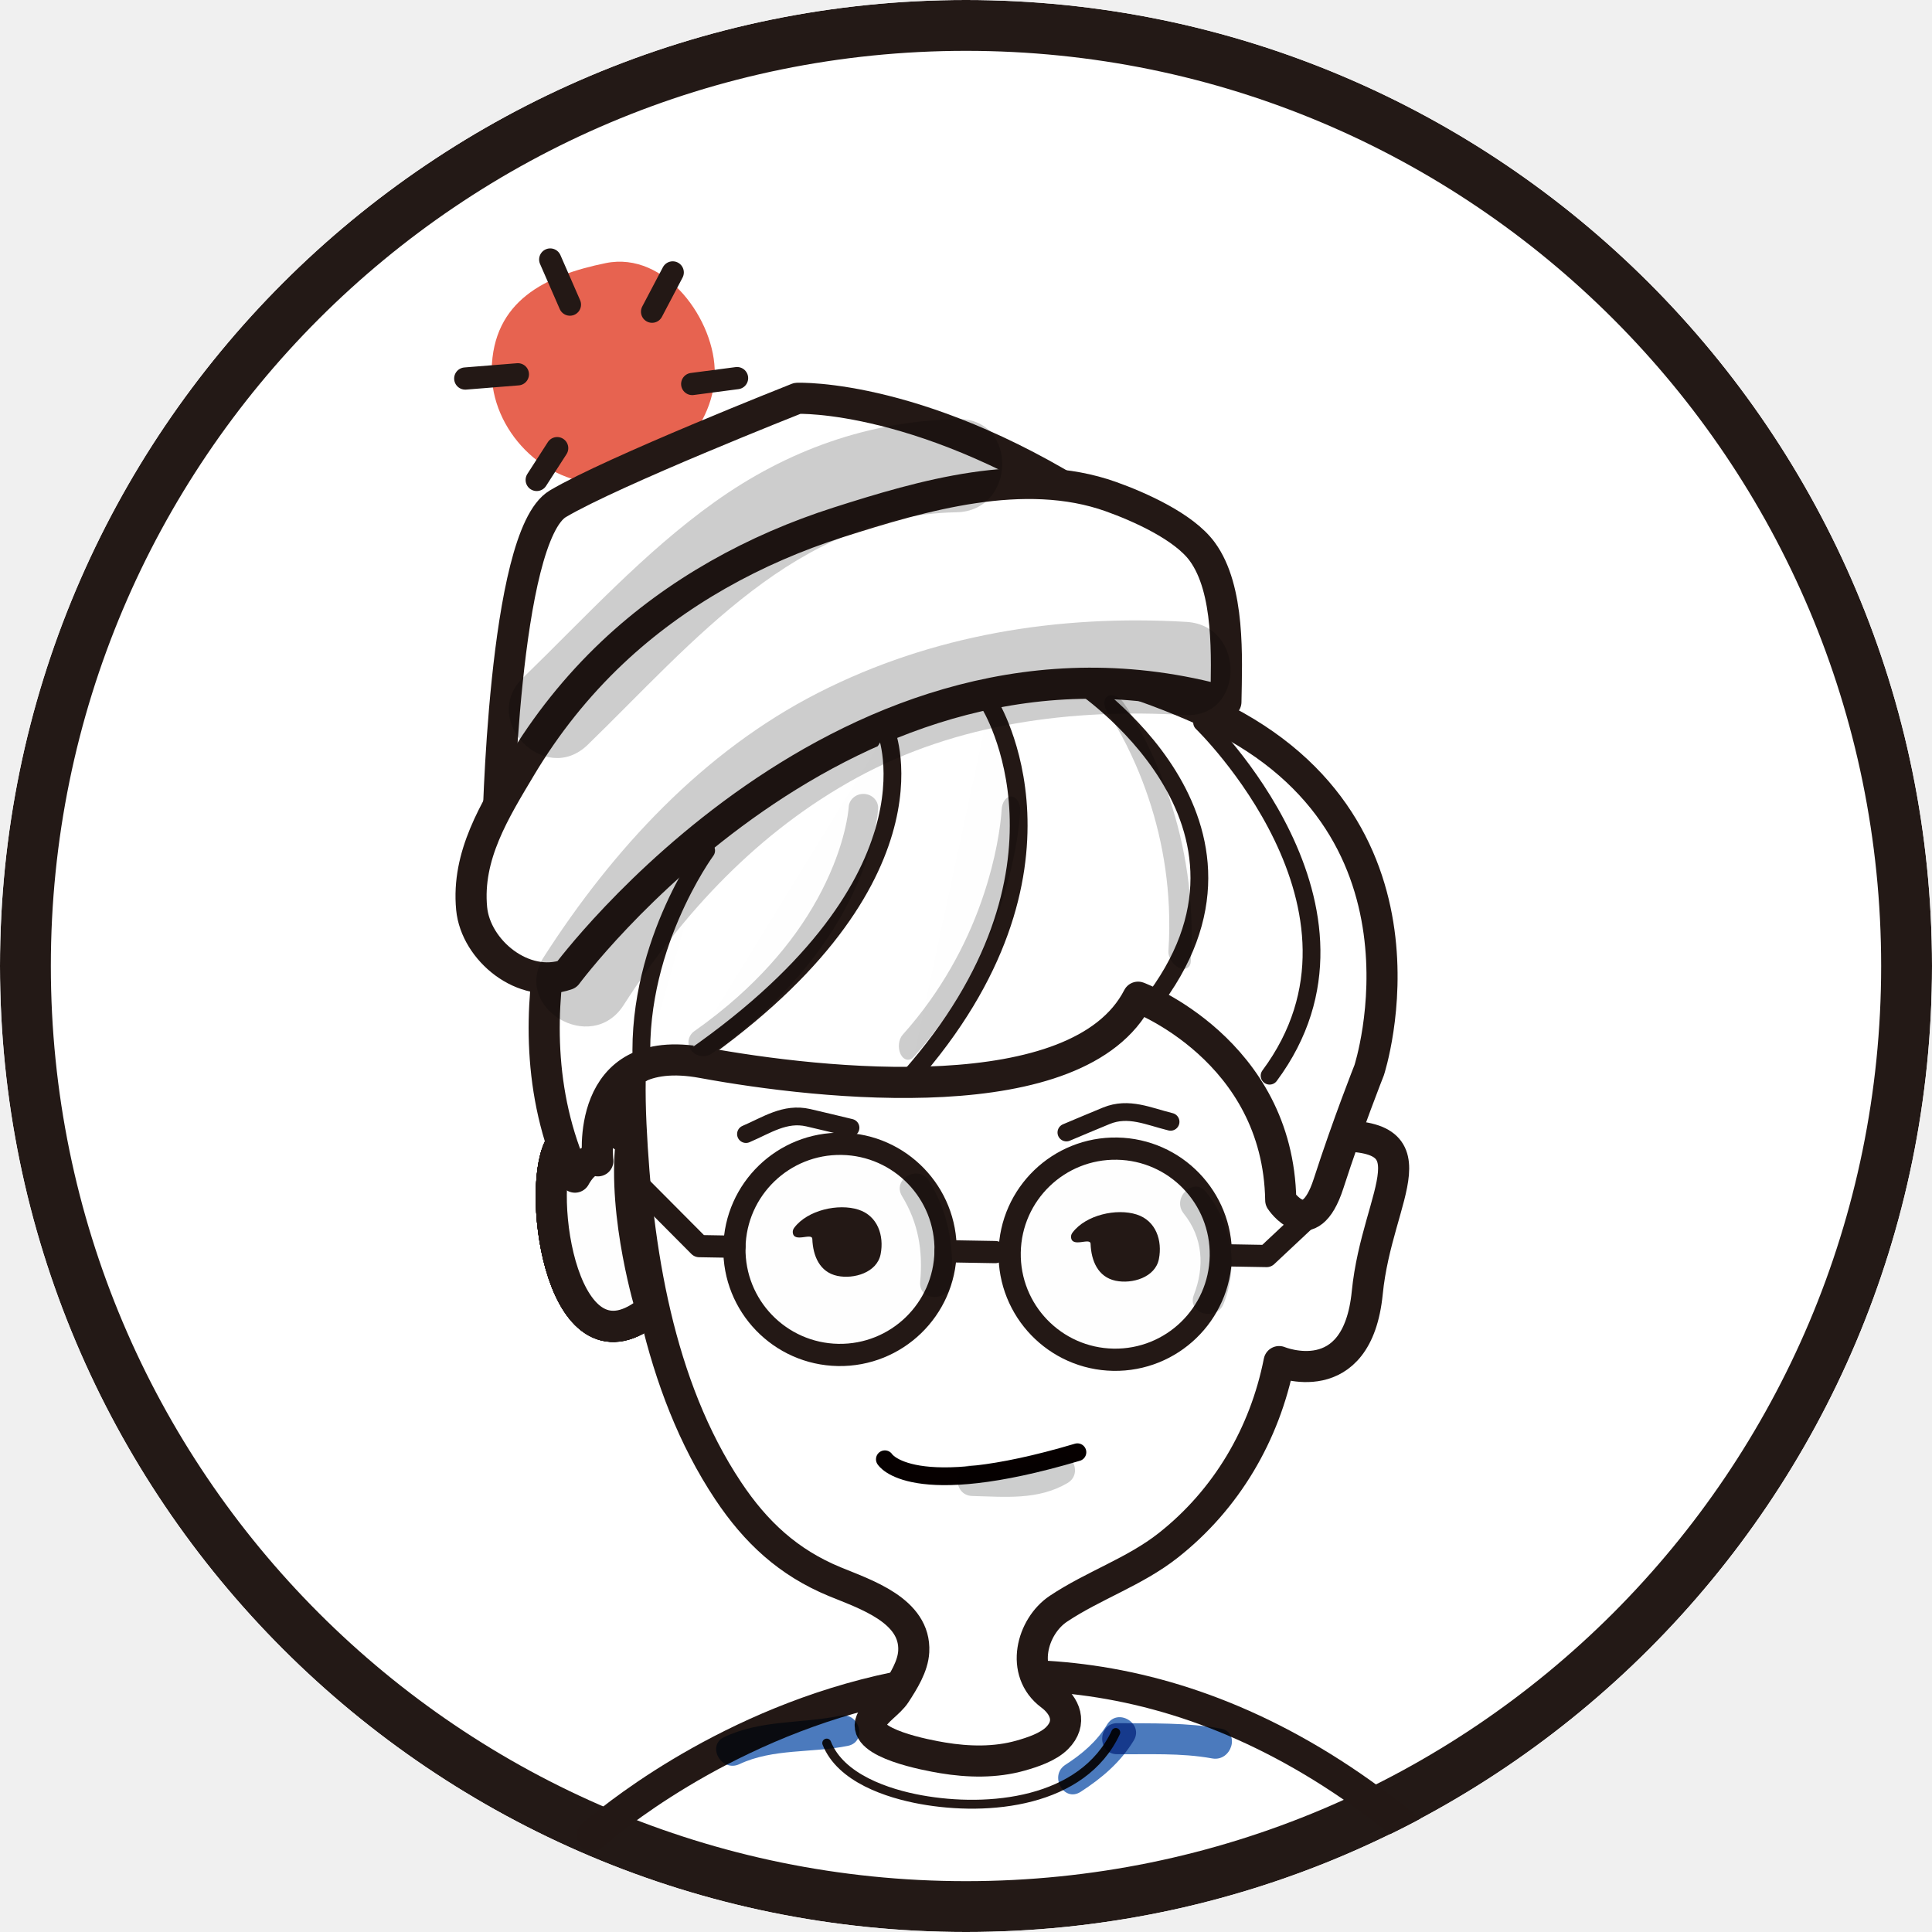
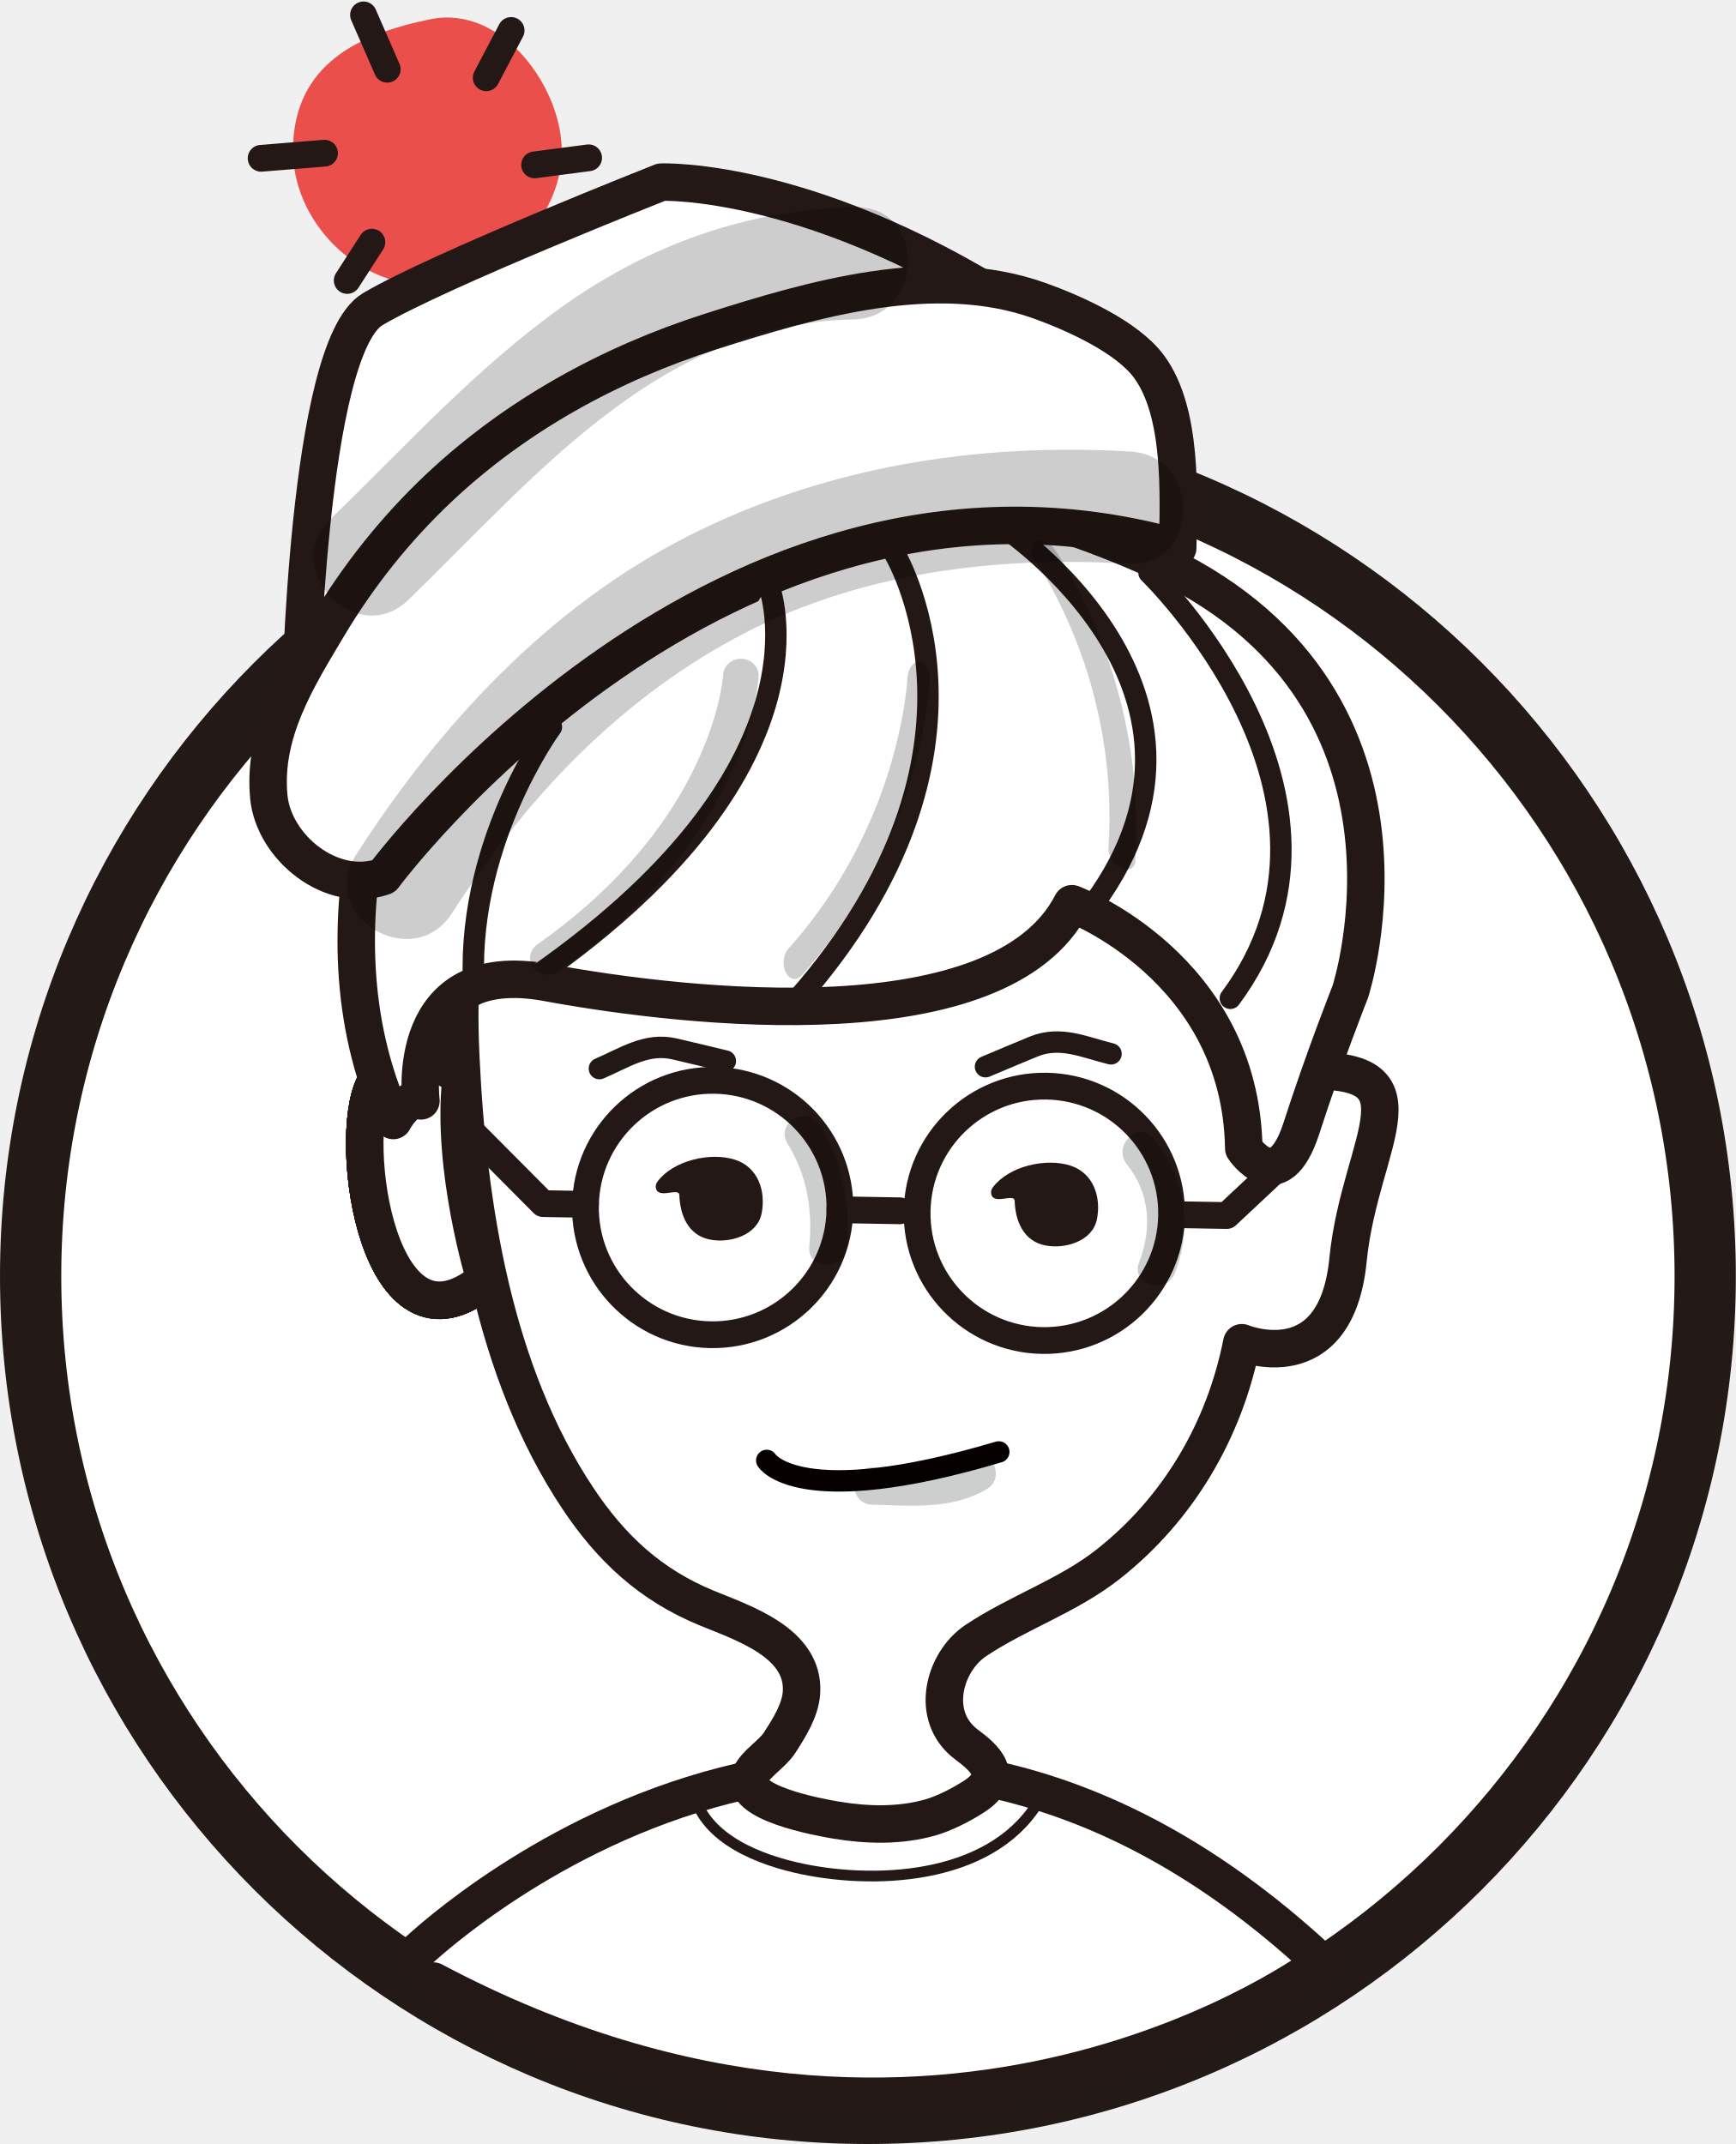
- <svg xmlns="http://www.w3.org/2000/svg" xmlns:xlink="http://www.w3.org/1999/xlink" width="342px" height="342px" viewBox="0 0 342 342" version="1.1">
+ <svg xmlns="http://www.w3.org/2000/svg" xmlns:xlink="http://www.w3.org/1999/xlink" width="204px" height="252px" viewBox="0 0 204 252" version="1.1">
  <defs>
-     <circle id="path-1" cx="171" cy="171" r="171" />
-     <mask id="mask-2" maskContentUnits="userSpaceOnUse" maskUnits="objectBoundingBox" x="0" y="0" width="342" height="342" fill="white">
-       <use xlink:href="#path-1" />
-     </mask>
-     <mask id="mask-4" maskContentUnits="userSpaceOnUse" maskUnits="objectBoundingBox" x="0" y="0" width="342" height="342" fill="white">
+     <circle id="path-1" cx="102" cy="149" r="102" />
+     <mask id="mask-2" maskContentUnits="userSpaceOnUse" maskUnits="objectBoundingBox" x="0" y="0" width="204" height="204" fill="white">
      <use xlink:href="#path-1" />
    </mask>
  </defs>
  <g id="Page-1" stroke="none" stroke-width="1" fill="none" fill-rule="evenodd">
-     <g id="Group-14">
-       <mask id="mask-3" fill="white">
-         <use xlink:href="#path-1" />
-       </mask>
-       <g id="Oval-2" stroke="#231916" mask="url(#mask-2)" stroke-width="18" fill="#FFFFFF">
-         <use mask="url(#mask-4)" xlink:href="#path-1" />
-       </g>
-       <g id="avatar-copy-3" mask="url(#mask-3)">
-         <g transform="translate(161.4175, 214.6411) rotate(-359) translate(-161.4175, -214.6411) translate(65.91746, 46.64112)" id="Group-5">
-           <g transform="translate(0.32227, 0.299471)">
-             <g id="Page-1" transform="translate(0, 0)">
-               <path d="M57.699,19.885 C57.699,29.845 48.417,39.186 38.593,39.619 C27.877,40.092 18.205,30.531 18.205,19.885 C18.205,7.629 27.434,2.968 38.058,0.606 C48.662,-1.754 57.699,10.468 57.699,19.885" id="Fill-1" fill="#E76350" />
-               <g id="Group-8" transform="translate(46.3462, 1.771211)">
-                 <path d="M0.066,7.291 L3.601,0.277" id="Fill-5" fill="#FEFEFE" />
-                 <path d="M0.066,7.291 L3.601,0.277" id="Stroke-7" stroke="#231815" stroke-width="3.933" stroke-linecap="round" stroke-linejoin="round" />
-               </g>
-               <g id="Group-12" transform="translate(53.47784, 20.55544)">
-                 <path d="M0.263,1.18 L8.182,0.001" id="Fill-9" fill="#FEFEFE" />
-                 <path d="M0.263,1.18 L8.182,0.001" id="Stroke-11" stroke="#231815" stroke-width="3.933" stroke-linecap="round" stroke-linejoin="round" />
-               </g>
-               <g id="Group-16" transform="translate(45.55379, 34.25434)">
-                 <path d="M0.309,0.521 L2.625,6.799" id="Fill-13" fill="#FEFEFE" />
-                 <path d="M0.309,0.521 L2.625,6.799" id="Stroke-15" stroke="#231815" stroke-width="3.933" stroke-linecap="round" stroke-linejoin="round" />
-               </g>
-               <g id="Group-20" transform="translate(26.34854, 33.46207)">
-                 <path d="M3.69,0.045 L0.166,5.734" id="Fill-17" fill="#FEFEFE" />
-                 <path d="M3.69,0.045 L0.166,5.734" id="Stroke-19" stroke="#231815" stroke-width="3.933" stroke-linecap="round" stroke-linejoin="round" />
-               </g>
-               <g id="Group-24" transform="translate(28.12089, -0)">
-                 <path d="M3.731,8.062 L0.105,0.141" id="Fill-21" fill="#FEFEFE" />
-                 <path d="M3.731,8.062 L0.105,0.141" id="Stroke-23" stroke="#231815" stroke-width="3.933" stroke-linecap="round" stroke-linejoin="round" />
-               </g>
-               <g id="Group-28" transform="translate(13.0652, 20.55544)">
-                 <path d="M9.789,0.002 L0.49,0.913" id="Fill-25" fill="#FEFEFE" />
-                 <path d="M9.789,0.002 L0.49,0.913" id="Stroke-27" stroke="#231815" stroke-width="3.933" stroke-linecap="round" stroke-linejoin="round" />
-               </g>
-               <path d="M45.287,156.049 C45.287,156.049 36.493,149.14 32.55,157.363 C28.608,165.586 33.912,199.092 49.34,185.633 C49.34,185.633 43.998,169.373 45.287,156.049" id="Fill-29" fill="#FEFEFE" />
-               <path d="M45.287,156.049 C45.287,156.049 36.493,149.14 32.55,157.363 C28.608,165.586 33.912,199.092 49.34,185.633 C49.34,185.633 43.998,169.373 45.287,156.049 L45.287,156.049 Z" id="Stroke-31" stroke="#231815" stroke-width="5.506" stroke-linecap="round" stroke-linejoin="round" />
-               <path d="M40.494,279.006 C40.494,279.006 111.475,212.112 189.438,279.006" id="Stroke-33" stroke="#231815" stroke-width="5.506" stroke-linecap="round" stroke-linejoin="round" />
-               <path d="M45.287,156.06 C45.287,156.06 36.493,149.151 32.55,157.374 C28.608,165.597 33.912,199.103 49.34,185.644 C49.34,185.644 43.998,169.384 45.287,156.06" id="Fill-35" fill="#FEFEFE" />
-               <path d="M45.287,156.06 C45.287,156.06 36.493,149.151 32.55,157.374 C28.608,165.597 33.912,199.103 49.34,185.644 C49.34,185.644 43.998,169.384 45.287,156.06 L45.287,156.06 Z" id="Stroke-37" stroke="#231815" stroke-width="5.506" stroke-linecap="round" stroke-linejoin="round" />
-               <path d="M168.917,163.625 C168.917,163.625 172.338,168.618 169.188,174.85 C169.188,174.85 169.885,170.025 172.767,169.911" id="Stroke-39" stroke="#231815" stroke-width="0.787" stroke-linecap="round" stroke-linejoin="round" />
-               <path d="M38.394,159.442 C38.394,159.442 41.814,164.435 38.664,170.667 C38.664,170.667 39.361,165.842 42.243,165.728" id="Stroke-41" stroke="#231815" stroke-width="0.787" stroke-linecap="round" stroke-linejoin="round" />
-               <path d="M45.287,156.038 C45.287,156.038 36.493,149.129 32.55,157.352 C28.608,165.575 33.912,199.081 49.34,185.622 C49.34,185.622 43.998,169.362 45.287,156.038" id="Fill-43" fill="#FEFEFE" />
-               <path d="M45.287,156.038 C45.287,156.038 36.493,149.129 32.55,157.352 C28.608,165.575 33.912,199.081 49.34,185.622 C49.34,185.622 43.998,169.362 45.287,156.038 L45.287,156.038 Z" id="Stroke-45" stroke="#231815" stroke-width="5.506" stroke-linecap="round" stroke-linejoin="round" />
-               <path d="M45.287,155.996 C45.287,155.996 36.493,149.086 32.55,157.309 C28.608,165.532 33.912,199.038 49.34,185.579 C49.34,185.579 43.998,169.319 45.287,155.996" id="Fill-47" fill="#FEFEFE" />
-               <path d="M45.287,155.996 C45.287,155.996 36.493,149.086 32.55,157.309 C28.608,165.532 33.912,199.038 49.34,185.579 C49.34,185.579 43.998,169.319 45.287,155.996 L45.287,155.996 Z" id="Stroke-49" stroke="#231815" stroke-width="5.506" stroke-linecap="round" stroke-linejoin="round" />
-               <path d="M45.287,156.006 C45.287,156.006 36.493,149.097 32.55,157.32 C28.608,165.543 33.912,199.049 49.34,185.59 C49.34,185.59 43.998,169.33 45.287,156.006" id="Fill-51" fill="#FEFEFE" />
-               <path d="M45.287,156.006 C45.287,156.006 36.493,149.097 32.55,157.32 C28.608,165.543 33.912,199.049 49.34,185.59 C49.34,185.59 43.998,169.33 45.287,156.006 L45.287,156.006 Z" id="Stroke-53" stroke="#231815" stroke-width="5.506" stroke-linecap="round" stroke-linejoin="round" />
-               <path d="M45.287,156.017 C45.287,156.017 36.493,149.108 32.55,157.331 C28.608,165.554 33.912,199.06 49.34,185.601 C49.34,185.601 43.998,169.341 45.287,156.017" id="Fill-55" fill="#FEFEFE" />
-               <path d="M45.287,156.017 C45.287,156.017 36.493,149.108 32.55,157.331 C28.608,165.554 33.912,199.06 49.34,185.601 C49.34,185.601 43.998,169.341 45.287,156.017 L45.287,156.017 Z" id="Stroke-57" stroke="#231815" stroke-width="5.506" stroke-linecap="round" stroke-linejoin="round" />
-               <path d="M45.188,153.007 C46.6,174.922 50.809,199.127 63.516,217.506 C68.551,224.787 74.404,230.026 82.663,233.27 C88.065,235.392 97.129,238.106 96.864,245.389 C96.767,248.042 95.137,250.692 93.769,252.897 C92.697,254.623 90.296,256.001 89.541,257.828 C87.901,261.803 99.671,263.729 102.31,264.12 C106.856,264.795 111.654,264.826 116.087,263.486 C118.184,262.853 120.951,261.891 122.51,260.268 C125.167,257.505 123.817,254.536 121.238,252.68 C115.647,248.654 117.691,240.591 122.343,237.37 C128.498,233.109 135.706,230.607 141.548,225.846 C151.745,217.532 158.316,205.867 160.638,192.948 C160.638,192.948 174.561,198.446 176.027,180.49 C177.492,162.535 188.855,151.175 167.23,153.007 L168.33,144.579 C168.33,144.579 175.66,108.301 118.852,109.4 C62.044,110.5 42.26,107.569 45.188,153.007" id="Fill-59" fill="#FFFFFF" />
-               <path d="M45.188,153.007 C46.6,174.922 50.809,199.127 63.516,217.506 C68.551,224.787 74.404,230.026 82.663,233.27 C88.065,235.392 97.129,238.106 96.864,245.389 C96.767,248.042 95.137,250.692 93.769,252.897 C92.697,254.623 90.296,256.001 89.541,257.828 C87.901,261.803 99.671,263.729 102.31,264.12 C106.856,264.795 111.654,264.826 116.087,263.486 C118.184,262.853 120.951,261.891 122.51,260.268 C125.167,257.505 123.817,254.536 121.238,252.68 C115.647,248.654 117.691,240.591 122.343,237.37 C128.498,233.109 135.706,230.607 141.548,225.846 C151.745,217.532 158.316,205.867 160.638,192.948 C160.638,192.948 174.561,198.446 176.027,180.49 C177.492,162.535 188.855,151.175 167.23,153.007 L168.33,144.579 C168.33,144.579 175.66,108.301 118.852,109.4 C62.044,110.5 42.26,107.569 45.188,153.007 L45.188,153.007 Z" id="Stroke-61" stroke="#231815" stroke-width="5.506" stroke-linecap="round" stroke-linejoin="round" />
-               <path d="M45.287,156.028 C45.287,156.028 36.493,149.119 32.55,157.341 C28.608,165.564 33.912,199.071 49.34,185.612 C49.34,185.612 43.998,169.352 45.287,156.028" id="Fill-63" fill="#FEFEFE" />
-               <path d="M45.287,156.028 C45.287,156.028 36.493,149.119 32.55,157.341 C28.608,165.564 33.912,199.071 49.34,185.612 C49.34,185.612 43.998,169.352 45.287,156.028 L45.287,156.028 Z" id="Stroke-65" stroke="#231815" stroke-width="5.506" stroke-linecap="round" stroke-linejoin="round" />
-               <path d="M81.747,261.862 C84.315,268.053 92.7,270.622 98.61,271.587 C110.508,273.531 127.228,271.71 132.874,259.091" id="Stroke-67" stroke="#231815" stroke-width="1.573" stroke-linecap="round" stroke-linejoin="round" />
-               <path d="M39.448,159.52 C39.448,159.52 36.385,138.284 57.664,141.819 C78.945,145.353 124.415,149.471 134.552,128.888 C134.552,128.888 159.531,137.745 160.426,164.382 C160.426,164.382 165.604,171.94 168.838,161.294 C172.071,150.647 175.676,141.098 175.676,141.098 C175.676,141.098 189.332,96.674 145.236,77.889 C101.139,59.103 55.366,65.614 36.883,99.807 C36.883,99.807 21.328,132.882 35.436,162.478 C35.436,162.478 37.245,158.799 39.448,159.52" id="Fill-69" fill="#FFFFFF" />
-               <path d="M39.448,159.52 C39.448,159.52 36.385,138.284 57.664,141.819 C78.945,145.353 124.415,149.471 134.552,128.888 C134.552,128.888 159.531,137.745 160.426,164.382 C160.426,164.382 165.604,171.94 168.838,161.294 C172.071,150.647 175.676,141.098 175.676,141.098 C175.676,141.098 189.332,96.674 145.236,77.889 C101.139,59.103 55.366,65.614 36.883,99.807 C36.883,99.807 21.328,132.882 35.436,162.478 C35.436,162.478 37.245,158.799 39.448,159.52 L39.448,159.52 Z" id="Stroke-71" stroke="#231815" stroke-width="5.506" stroke-linecap="round" stroke-linejoin="round" />
-               <path d="M123.118,73.437 C123.118,73.437 161.538,97.583 136.641,130.366" id="Stroke-73" stroke="#231815" stroke-width="3.146" stroke-linecap="round" stroke-linejoin="round" />
-               <path d="M20.722,101.902 C20.722,101.902 20.723,49.268 30.344,43.339 C39.965,37.411 72.4,23.944 72.4,23.944 C72.4,23.944 95.215,22.61 127.376,43.339 C127.376,43.339 55.081,50.414 20.722,101.902" id="Fill-75" fill="#FFFFFF" />
-               <path d="M20.722,101.902 C20.722,101.902 20.723,49.268 30.344,43.339 C39.965,37.411 72.4,23.944 72.4,23.944 C72.4,23.944 95.215,22.61 127.376,43.339 C127.376,43.339 55.081,50.414 20.722,101.902 L20.722,101.902 Z" id="Stroke-77" stroke="#231815" stroke-width="5.506" stroke-linecap="round" stroke-linejoin="round" />
-               <path d="M145.035,80.084 C145.035,80.084 179.571,112.349 158.069,142.378" id="Stroke-79" stroke="#231815" stroke-width="3.146" stroke-linecap="round" stroke-linejoin="round" />
-               <path d="M33.369,126.642 C33.369,126.642 81.748,58.77 149.184,76.36 C149.184,68.512 149.555,56.431 144.519,49.811 C141.191,45.435 133.225,42.076 128.218,40.383 C112.756,35.157 94.817,40.759 80.032,45.768 C65.336,50.747 51.58,58.616 40.452,69.496 C34.253,75.559 28.929,82.486 24.615,90.006 C20.117,97.849 15.264,105.884 16.323,115.255 C17.158,122.653 25.786,129.476 33.369,126.642" id="Fill-81" fill="#FFFFFF" />
-               <path d="M33.369,126.642 C33.369,126.642 81.748,58.77 149.184,76.36 C149.184,68.512 149.555,56.431 144.519,49.811 C141.191,45.435 133.225,42.076 128.218,40.383 C112.756,35.157 94.817,40.759 80.032,45.768 C65.336,50.747 51.58,58.616 40.452,69.496 C34.253,75.559 28.929,82.486 24.615,90.006 C20.117,97.849 15.264,105.884 16.323,115.255 C17.158,122.653 25.786,129.476 33.369,126.642 L33.369,126.642 Z" id="Stroke-83" stroke="#231815" stroke-width="5.506" stroke-linecap="round" stroke-linejoin="round" />
-               <g id="Group-88" transform="translate(93.89048, 77.03699)">
-                 <path d="M13.498,0.483 C13.498,0.483 32.297,29.431 0.411,66.808" id="Fill-85" fill="#FEFEFE" />
-                 <path d="M13.498,0.483 C13.498,0.483 32.297,29.431 0.411,66.808" id="Stroke-87" stroke="#231815" stroke-width="3.146" stroke-linecap="round" stroke-linejoin="round" />
-               </g>
-               <g id="Group-92" transform="translate(53.47784, 82.58289)">
-                 <path d="M35.692,0.21 C35.692,0.21 47.053,27.181 0.508,59.796" id="Fill-89" fill="#FEFEFE" />
-                 <path d="M35.692,0.21 C35.692,0.21 47.053,27.181 0.508,59.796" id="Stroke-91" stroke="#231815" stroke-width="3.146" stroke-linecap="round" stroke-linejoin="round" />
-               </g>
-               <g id="Group-96" transform="translate(46.3462, 103.9742)">
-                 <path d="M11.304,0.296 C11.304,0.296 -1.437,18.251 0.675,39.871" id="Fill-93" fill="#FEFEFE" />
-                 <path d="M11.304,0.296 C11.304,0.296 -1.437,18.251 0.675,39.871" id="Stroke-95" stroke="#231815" stroke-width="3.146" stroke-linecap="round" stroke-linejoin="round" />
-               </g>
-               <path d="M101.263,174.444 C101.263,184.766 92.895,193.133 82.572,193.133 C72.248,193.133 63.88,184.766 63.88,174.444 C63.88,164.123 72.248,155.756 82.572,155.756 C92.895,155.756 101.263,164.123 101.263,174.444" id="Fill-97" fill="#FEFEFE" />
-               <path d="M101.263,174.444 C101.263,184.766 92.895,193.133 82.572,193.133 C72.248,193.133 63.88,184.766 63.88,174.444 C63.88,164.123 72.248,155.756 82.572,155.756 C92.895,155.756 101.263,164.123 101.263,174.444 L101.263,174.444 Z" id="Stroke-99" stroke="#231815" stroke-width="3.933" stroke-linecap="round" stroke-linejoin="round" />
-               <path d="M149.994,174.444 C149.994,184.766 141.625,193.133 131.302,193.133 C120.979,193.133 112.61,184.766 112.61,174.444 C112.61,164.123 120.979,155.756 131.302,155.756 C141.625,155.756 149.994,164.123 149.994,174.444" id="Fill-101" fill="#FEFEFE" />
-               <path d="M149.994,174.444 C149.994,184.766 141.625,193.133 131.302,193.133 C120.979,193.133 112.61,184.766 112.61,174.444 C112.61,164.123 120.979,155.756 131.302,155.756 C141.625,155.756 149.994,164.123 149.994,174.444 L149.994,174.444 Z" id="Stroke-103" stroke="#231815" stroke-width="3.933" stroke-linecap="round" stroke-linejoin="round" />
-               <g id="Group-108" transform="translate(101.0221, 174.2997)">
-                 <path d="M0.241,0.144 L9.037,0.144" id="Fill-105" fill="#FEFEFE" />
-                 <path d="M0.241,0.144 L9.037,0.144" id="Stroke-107" stroke="#231815" stroke-width="3.933" stroke-linecap="round" stroke-linejoin="round" />
-               </g>
-               <path d="M74.425,170.731 C76.726,167.583 82.142,166.279 85.713,167.356 C89.138,168.389 90.365,171.884 89.777,175.17 C89.191,178.446 85.111,179.702 82.19,179.144 C79.023,178.539 77.799,175.65 77.64,172.689 C77.574,171.48 74.315,173.549 74.157,171.547 C74.133,171.251 74.245,170.979 74.425,170.731" id="Fill-109" fill="#231815" />
-               <path d="M123.692,170.731 C125.993,167.583 131.408,166.279 134.979,167.356 C138.404,168.389 139.631,171.884 139.043,175.17 C138.457,178.446 134.378,179.702 131.456,179.144 C128.29,178.539 127.065,175.65 126.907,172.689 C126.841,171.48 123.582,173.549 123.423,171.547 C123.399,171.251 123.511,170.979 123.692,170.731" id="Fill-111" fill="#231815" />
-               <path d="M65.575,154.324 C69.239,152.687 72.395,150.364 76.548,151.238 C79.055,151.766 81.552,152.339 84.055,152.888" id="Stroke-113" stroke="#231815" stroke-width="3.146" stroke-linecap="round" stroke-linejoin="round" />
-               <path d="M140.684,150.844 C136.77,149.956 133.221,148.297 129.318,149.968 C126.964,150.976 124.627,152.027 122.282,153.056" id="Stroke-115" stroke="#231815" stroke-width="3.146" stroke-linecap="round" stroke-linejoin="round" />
-               <polyline id="Stroke-117" stroke="#231815" stroke-width="3.933" stroke-linecap="round" stroke-linejoin="round" points="63.88 174.302 57.65 174.302 44.909 161.934" />
-               <polyline id="Stroke-119" stroke="#231815" stroke-width="3.933" stroke-linecap="round" stroke-linejoin="round" points="151.872 174.302 158.102 174.302 167.629 165.053" />
-               <path d="M91.161,211.453 C91.161,211.453 95.873,218.907 125.219,209.614" id="Stroke-121" stroke="#060000" stroke-width="3.146" stroke-linecap="round" stroke-linejoin="round" />
-               <path d="M141.945,62.313 C119.366,61.383 97.014,65.336 76.965,76.018 C56.806,86.76 41.142,104.347 29.272,123.562 C23.666,132.636 37.936,140.91 43.513,131.884 C53.805,115.225 66.921,100.697 84.058,90.936 C101.648,80.917 121.965,77.981 141.945,78.803 C152.584,79.24 152.542,62.749 141.945,62.313" id="Fill-123" fill="#CDCDCD" style="mix-blend-mode: multiply;" />
-               <path d="M100.897,27.135 C85.102,27.702 70.719,33.18 58.071,42.554 C45.676,51.742 35.529,63.371 24.697,74.255 C17.19,81.799 28.852,93.46 36.36,85.916 C54.769,67.416 72.596,44.64 100.897,43.625 C111.501,43.244 111.538,26.753 100.897,27.135" id="Fill-125" fill="#CDCDCD" style="mix-blend-mode: multiply;" />
-               <path d="M106.76,217.684 C112.555,217.723 118.383,218.254 123.54,215.11 C126.562,213.268 123.801,208.513 120.765,210.363 C116.541,212.939 111.494,212.22 106.76,212.187 C103.213,212.163 103.216,217.66 106.76,217.684" id="Fill-127" fill="#CDCECE" style="mix-blend-mode: multiply;" />
-               <path d="M126.84,269.71 C130.562,267.211 133.78,264.381 136.071,260.479 C137.872,257.416 133.12,254.652 131.326,257.705 C129.517,260.782 127.001,262.992 124.066,264.964 C121.139,266.929 123.887,271.692 126.84,269.71" id="Fill-129" fill="#4B7ABD" style="mix-blend-mode: multiply;" />
-               <path d="M133.149,262.94 C138.777,262.907 144.427,262.476 150.01,263.391 C153.477,263.96 154.964,258.663 151.472,258.091 C145.365,257.09 139.307,257.407 133.149,257.443 C129.604,257.464 129.602,262.961 133.149,262.94" id="Fill-131" fill="#4B7ABD" style="mix-blend-mode: multiply;" />
-               <path d="M84.039,256.992 C77.119,258.532 70.105,257.906 63.592,261.116 C60.412,262.684 63.199,267.424 66.367,265.862 C72.272,262.952 79.189,263.698 85.502,262.291 C88.962,261.522 87.494,256.222 84.039,256.992" id="Fill-133" fill="#4B7ABD" style="mix-blend-mode: multiply;" />
-               <path d="M143.3,167.043 C146.786,171.236 147.18,176.416 145.341,181.409 C144.114,184.743 149.429,186.167 150.644,182.87 C153.197,175.933 151.887,168.811 147.187,163.157 C144.92,160.427 141.052,164.339 143.3,167.043" id="Fill-135" fill="#CDCECE" style="mix-blend-mode: multiply;" />
-               <path d="M93.393,164.838 C96.365,169.521 97.272,174.455 96.865,179.94 C96.603,183.479 102.102,183.454 102.363,179.94 C102.836,173.559 101.587,167.496 98.138,162.064 C96.246,159.081 91.487,161.836 93.393,164.838" id="Fill-137" fill="#CDCECE" style="mix-blend-mode: multiply;" />
+     <g id="Group-14-Copy-3" transform="translate(0, 1)">
+       <use id="Oval-2" stroke="#231916" mask="url(#mask-2)" stroke-width="14.4" fill="#FFFFFF" xlink:href="#path-1" />
+       <g id="avatar-copy-3" transform="translate(90.53274, 135.7535) rotate(-359) translate(-90.53274, -135.7535) translate(17.53274, 1.253541)">
+         <g id="Group-5" transform="translate(0.257816, 0.239577)">
+           <g id="Page-1" transform="translate(0, 0)">
+             <path d="M46.16,15.908 C46.16,23.876 38.734,31.349 30.875,31.696 C22.302,32.074 14.564,24.425 14.564,15.908 C14.564,6.103 21.948,2.374 30.446,0.484 C38.929,-1.403 46.16,8.374 46.16,15.908" id="Fill-1" fill="#EA4F4C" />
+             <g id="Group-8" transform="translate(37.07696, 1.416969)">
+               <path d="M0.053,5.833 L2.881,0.222" id="Fill-5" fill="#FEFEFE" />
+               <path d="M0.053,5.833 L2.881,0.222" id="Stroke-7" stroke="#231815" stroke-width="3.146" stroke-linecap="round" stroke-linejoin="round" />
            </g>
-             <path d="M82.744,96.142 C82.742,96.228 82.727,96.444 82.693,96.78 C82.632,97.372 82.534,98.068 82.39,98.858 C81.972,101.152 81.266,103.722 80.205,106.501 C77.149,114.5 71.842,122.52 63.717,130.035 C61.395,132.183 58.866,134.263 56.123,136.266 C54.984,137.097 54.775,138.642 55.658,139.716 C56.54,140.79 58.179,140.987 59.318,140.155 C62.222,138.034 64.904,135.829 67.371,133.546 C76.073,125.498 81.799,116.844 85.114,108.168 C86.282,105.11 87.064,102.261 87.532,99.691 C87.819,98.116 87.938,96.96 87.959,96.293 C88.004,94.935 86.872,93.801 85.432,93.759 C83.992,93.718 82.788,94.785 82.744,96.142 L82.744,96.142 Z" id="Shape" fill="#CDCDCD" style="mix-blend-mode: multiply;" />
-             <path d="M109.818,96.142 C109.816,96.228 109.807,96.444 109.785,96.78 C109.747,97.372 109.685,98.068 109.594,98.858 C109.33,101.152 108.884,103.722 108.213,106.501 C106.283,114.5 102.929,122.52 97.796,130.035 C96.329,132.183 94.731,134.263 92.998,136.266 C92.278,137.097 92.147,138.642 92.704,139.716 C93.261,140.79 94.297,140.987 95.016,140.155 C96.851,138.034 98.546,135.829 100.105,133.546 C105.603,125.498 109.221,116.844 111.315,108.168 C112.053,105.11 112.547,102.261 112.843,99.691 C113.024,98.116 113.099,96.96 113.113,96.293 C113.141,94.935 112.426,93.801 111.516,93.759 C110.606,93.718 109.846,94.785 109.818,96.142 L109.818,96.142 Z" id="Shape-Copy" fill="#CDCDCD" style="mix-blend-mode: multiply;" />
-             <path d="M142.803,78.553 C142.801,78.639 142.792,78.855 142.77,79.191 C142.732,79.783 142.67,80.479 142.579,81.269 C142.315,83.562 141.869,86.133 141.199,88.912 C139.268,96.91 135.915,104.931 130.781,112.446 C129.314,114.594 127.716,116.673 125.983,118.676 C125.263,119.508 125.132,121.053 125.689,122.127 C126.247,123.201 127.282,123.397 128.002,122.566 C129.836,120.445 131.531,118.24 133.09,115.957 C138.588,107.909 142.206,99.255 144.3,90.578 C145.038,87.521 145.532,84.672 145.828,82.102 C146.01,80.527 146.084,79.371 146.098,78.704 C146.126,77.346 145.411,76.212 144.501,76.17 C143.591,76.129 142.831,77.195 142.803,78.553 L142.803,78.553 Z" id="Shape-Copy-2" fill="#CDCDCD" style="mix-blend-mode: multiply;" transform="translate(135.7214, 99.62479) rotate(-38) translate(-135.7214, -99.62479) " />
+             <g id="Group-12" transform="translate(42.78227, 16.44435)">
+               <path d="M0.21,0.944 L6.545,0.001" id="Fill-9" fill="#FEFEFE" />
+               <path d="M0.21,0.944 L6.545,0.001" id="Stroke-11" stroke="#231815" stroke-width="3.146" stroke-linecap="round" stroke-linejoin="round" />
+             </g>
+             <g id="Group-16" transform="translate(36.44303, 27.40347)">
+               <path d="M0.247,0.417 L2.1,5.439" id="Fill-13" fill="#FEFEFE" />
+               <path d="M0.247,0.417 L2.1,5.439" id="Stroke-15" stroke="#231815" stroke-width="3.146" stroke-linecap="round" stroke-linejoin="round" />
+             </g>
+             <g id="Group-20" transform="translate(21.07883, 26.76965)">
+               <path d="M2.952,0.036 L0.133,4.587" id="Fill-17" fill="#FEFEFE" />
+               <path d="M2.952,0.036 L0.133,4.587" id="Stroke-19" stroke="#231815" stroke-width="3.146" stroke-linecap="round" stroke-linejoin="round" />
+             </g>
+             <g id="Group-24" transform="translate(22.49671, -0)">
+               <path d="M2.984,6.45 L0.084,0.113" id="Fill-21" fill="#FEFEFE" />
+               <path d="M2.984,6.45 L0.084,0.113" id="Stroke-23" stroke="#231815" stroke-width="3.146" stroke-linecap="round" stroke-linejoin="round" />
+             </g>
+             <g id="Group-28" transform="translate(10.45216, 16.44435)">
+               <path d="M7.831,0.001 L0.392,0.73" id="Fill-25" fill="#FEFEFE" />
+               <path d="M7.831,0.001 L0.392,0.73" id="Stroke-27" stroke="#231815" stroke-width="3.146" stroke-linecap="round" stroke-linejoin="round" />
+             </g>
+             <path d="M36.23,124.839 C36.23,124.839 29.195,119.312 26.04,125.89 C22.886,132.469 27.129,159.274 39.472,148.506 C39.472,148.506 35.199,135.498 36.23,124.839" id="Fill-29" fill="#FEFEFE" />
+             <path d="M36.23,124.839 C36.23,124.839 29.195,119.312 26.04,125.89 C22.886,132.469 27.129,159.274 39.472,148.506 C39.472,148.506 35.199,135.498 36.23,124.839 L36.23,124.839 Z" id="Stroke-31" stroke="#231815" stroke-width="4.404" stroke-linecap="round" stroke-linejoin="round" />
+             <path d="M32.479,228.004 C32.479,228.004 83.164,176.637 139.144,227.051 C139.144,227.051 95.154,261.673 34.832,231.034" id="Stroke-33" stroke="#231815" stroke-width="4.404" stroke-linecap="round" stroke-linejoin="round" fill="#FFFFFF" />
+             <path d="M36.23,124.848 C36.23,124.848 29.195,119.321 26.04,125.899 C22.886,132.477 27.129,159.282 39.472,148.515 C39.472,148.515 35.199,135.507 36.23,124.848" id="Fill-35" fill="#FEFEFE" />
+             <path d="M36.23,124.848 C36.23,124.848 29.195,119.321 26.04,125.899 C22.886,132.477 27.129,159.282 39.472,148.515 C39.472,148.515 35.199,135.507 36.23,124.848 L36.23,124.848 Z" id="Stroke-37" stroke="#231815" stroke-width="4.404" stroke-linecap="round" stroke-linejoin="round" />
+             <path d="M135.134,130.9 C135.134,130.9 137.87,134.894 135.35,139.88 C135.35,139.88 135.908,136.02 138.213,135.929" id="Stroke-39" stroke="#231815" stroke-width="0.629" stroke-linecap="round" stroke-linejoin="round" />
+             <path d="M30.715,127.554 C30.715,127.554 33.451,131.548 30.931,136.534 C30.931,136.534 31.489,132.674 33.794,132.582" id="Stroke-41" stroke="#231815" stroke-width="0.629" stroke-linecap="round" stroke-linejoin="round" />
+             <path d="M36.23,124.831 C36.23,124.831 29.195,119.303 26.04,125.882 C22.886,132.46 27.129,159.265 39.472,148.498 C39.472,148.498 35.199,135.49 36.23,124.831" id="Fill-43" fill="#FEFEFE" />
+             <path d="M36.23,124.831 C36.23,124.831 29.195,119.303 26.04,125.882 C22.886,132.46 27.129,159.265 39.472,148.498 C39.472,148.498 35.199,135.49 36.23,124.831 L36.23,124.831 Z" id="Stroke-45" stroke="#231815" stroke-width="4.404" stroke-linecap="round" stroke-linejoin="round" />
+             <path d="M36.23,124.796 C36.23,124.796 29.195,119.269 26.04,125.847 C22.886,132.426 27.129,159.231 39.472,148.464 C39.472,148.464 35.199,135.455 36.23,124.796" id="Fill-47" fill="#FEFEFE" />
+             <path d="M36.23,124.796 C36.23,124.796 29.195,119.269 26.04,125.847 C22.886,132.426 27.129,159.231 39.472,148.464 C39.472,148.464 35.199,135.455 36.23,124.796 L36.23,124.796 Z" id="Stroke-49" stroke="#231815" stroke-width="4.404" stroke-linecap="round" stroke-linejoin="round" />
+             <path d="M36.23,124.805 C36.23,124.805 29.195,119.278 26.04,125.856 C22.886,132.434 27.129,159.239 39.472,148.472 C39.472,148.472 35.199,135.464 36.23,124.805" id="Fill-51" fill="#FEFEFE" />
+             <path d="M36.23,124.805 C36.23,124.805 29.195,119.278 26.04,125.856 C22.886,132.434 27.129,159.239 39.472,148.472 C39.472,148.472 35.199,135.464 36.23,124.805 L36.23,124.805 Z" id="Stroke-53" stroke="#231815" stroke-width="4.404" stroke-linecap="round" stroke-linejoin="round" />
+             <path d="M36.23,124.814 C36.23,124.814 29.195,119.286 26.04,125.865 C22.886,132.443 27.129,159.248 39.472,148.481 C39.472,148.481 35.199,135.473 36.23,124.814" id="Fill-55" fill="#FEFEFE" />
+             <path d="M36.23,124.814 C36.23,124.814 29.195,119.286 26.04,125.865 C22.886,132.443 27.129,159.248 39.472,148.481 C39.472,148.481 35.199,135.473 36.23,124.814 L36.23,124.814 Z" id="Stroke-57" stroke="#231815" stroke-width="4.404" stroke-linecap="round" stroke-linejoin="round" />
+             <path d="M36.151,122.406 C37.28,139.938 40.647,159.302 50.813,174.005 C54.841,179.829 59.524,184.021 66.13,186.616 C70.452,188.313 77.703,190.485 77.491,196.311 C77.414,198.433 76.109,200.554 75.015,202.318 C74.158,203.699 72.237,204.801 71.633,206.262 C70.321,209.442 79.737,210.983 81.848,211.296 C85.485,211.836 89.323,211.861 92.869,210.789 C94.547,210.282 96.761,209.513 98.008,208.215 C100.133,206.004 99.054,203.629 96.99,202.144 C92.518,198.923 94.153,192.473 97.874,189.896 C102.798,186.488 108.565,184.486 113.239,180.677 C121.396,174.026 126.653,164.694 128.51,154.358 C128.51,154.358 139.649,158.756 140.821,144.392 C141.994,130.028 151.084,120.94 133.784,122.406 L134.664,115.663 C134.664,115.663 140.528,86.641 95.082,87.52 C49.635,88.4 33.808,86.055 36.151,122.406" id="Fill-59" fill="#FFFFFF" />
+             <path d="M50.813,174.005 C54.841,179.829 59.524,184.021 66.13,186.616 C70.452,188.313 77.703,190.485 77.491,196.311 C77.414,198.433 76.109,200.554 75.015,202.318 C74.158,203.699 72.237,204.801 71.633,206.262 C70.321,209.442 79.737,210.983 81.848,211.296 C85.485,211.836 89.323,211.861 92.869,210.789 C94.547,210.282 96.556,209.195 98.008,208.215 C101.677,205.738 99.054,203.629 96.99,202.144 C92.518,198.923 94.153,192.473 97.874,189.896 C102.798,186.488 108.565,184.486 113.239,180.677 C121.396,174.026 126.653,164.694 128.51,154.358 C128.51,154.358 139.649,158.756 140.821,144.392 C141.994,130.028 151.084,120.94 133.784,122.406 L134.664,115.663 C134.664,115.663 140.528,86.641 95.082,87.52 C49.635,88.4 33.808,86.055 36.151,122.406 C37.28,139.938 40.647,159.302 50.813,174.005 Z" id="Stroke-61" stroke="#231815" stroke-width="4.404" stroke-linecap="round" stroke-linejoin="round" />
+             <path d="M36.23,124.822 C36.23,124.822 29.195,119.295 26.04,125.873 C22.886,132.452 27.129,159.257 39.472,148.489 C39.472,148.489 35.199,135.481 36.23,124.822" id="Fill-63" fill="#FEFEFE" />
+             <path d="M36.23,124.822 C36.23,124.822 29.195,119.295 26.04,125.873 C22.886,132.452 27.129,159.257 39.472,148.489 C39.472,148.489 35.199,135.481 36.23,124.822 L36.23,124.822 Z" id="Stroke-65" stroke="#231815" stroke-width="4.404" stroke-linecap="round" stroke-linejoin="round" />
+             <path d="M65.398,209.489 C67.452,214.443 74.16,216.498 78.888,217.27 C88.406,218.825 101.783,217.368 106.299,207.273" id="Stroke-67" stroke="#231815" stroke-width="1.258" stroke-linecap="round" stroke-linejoin="round" />
+             <path d="M31.558,127.616 C31.558,127.616 29.108,110.627 46.131,113.455 C63.156,116.282 99.532,119.577 107.642,103.111 C107.642,103.111 127.625,110.196 128.341,131.506 C128.341,131.506 132.483,137.552 135.071,129.035 C137.657,120.518 140.541,112.878 140.541,112.878 C140.541,112.878 151.466,77.339 116.189,62.311 C80.911,47.283 44.293,52.491 29.506,79.846 C29.506,79.846 17.063,106.306 28.349,129.983 C28.349,129.983 29.796,127.039 31.558,127.616" id="Fill-69" fill="#FFFFFF" />
+             <path d="M31.558,127.616 C31.558,127.616 29.108,110.627 46.131,113.455 C63.156,116.282 99.532,119.577 107.642,103.111 C107.642,103.111 127.625,110.196 128.341,131.506 C128.341,131.506 132.483,137.552 135.071,129.035 C137.657,120.518 140.541,112.878 140.541,112.878 C140.541,112.878 151.466,77.339 116.189,62.311 C80.911,47.283 44.293,52.491 29.506,79.846 C29.506,79.846 17.063,106.306 28.349,129.983 C28.349,129.983 29.796,127.039 31.558,127.616 L31.558,127.616 Z" id="Stroke-71" stroke="#231815" stroke-width="4.404" stroke-linecap="round" stroke-linejoin="round" />
+             <path d="M98.495,58.749 C98.495,58.749 129.231,78.067 109.313,104.293" id="Stroke-73" stroke="#231815" stroke-width="2.517" stroke-linecap="round" stroke-linejoin="round" />
+             <path d="M16.578,81.521 C16.578,81.521 16.579,39.414 24.275,34.672 C31.972,29.929 57.92,19.155 57.92,19.155 C57.92,19.155 76.172,18.088 101.9,34.672 C101.9,34.672 44.065,40.331 16.578,81.521" id="Fill-75" fill="#FFFFFF" />
+             <path d="M16.578,81.521 C16.578,81.521 16.579,39.414 24.275,34.672 C31.972,29.929 57.92,19.155 57.92,19.155 C57.92,19.155 76.172,18.088 101.9,34.672 C101.9,34.672 44.065,40.331 16.578,81.521 L16.578,81.521 Z" id="Stroke-77" stroke="#231815" stroke-width="4.404" stroke-linecap="round" stroke-linejoin="round" />
+             <path d="M116.028,64.067 C116.028,64.067 143.657,89.879 126.455,113.903" id="Stroke-79" stroke="#231815" stroke-width="2.517" stroke-linecap="round" stroke-linejoin="round" />
+             <path d="M26.695,101.314 C26.695,101.314 65.398,47.016 119.347,61.088 C119.347,54.81 119.644,45.145 115.615,39.848 C112.953,36.348 106.58,33.661 102.574,32.306 C90.205,28.125 75.853,32.607 64.025,36.615 C52.269,40.598 41.264,46.893 32.361,55.597 C27.402,60.447 23.143,65.989 19.692,72.005 C16.094,78.279 12.211,84.707 13.058,92.204 C13.727,98.122 20.629,103.581 26.695,101.314" id="Fill-81" fill="#FFFFFF" />
+             <path d="M26.695,101.314 C26.695,101.314 65.398,47.016 119.347,61.088 C119.347,54.81 119.644,45.145 115.615,39.848 C112.953,36.348 106.58,33.661 102.574,32.306 C90.205,28.125 75.853,32.607 64.025,36.615 C52.269,40.598 41.264,46.893 32.361,55.597 C27.402,60.447 23.143,65.989 19.692,72.005 C16.094,78.279 12.211,84.707 13.058,92.204 C13.727,98.122 20.629,103.581 26.695,101.314 L26.695,101.314 Z" id="Stroke-83" stroke="#231815" stroke-width="4.404" stroke-linecap="round" stroke-linejoin="round" />
+             <g id="Group-88" transform="translate(75.11238, 61.62959)">
+               <path d="M10.799,0.386 C10.799,0.386 25.837,23.545 0.329,53.447" id="Fill-85" fill="#FEFEFE" />
+               <path d="M10.799,0.386 C10.799,0.386 25.837,23.545 0.329,53.447" id="Stroke-87" stroke="#231815" stroke-width="2.517" stroke-linecap="round" stroke-linejoin="round" />
+             </g>
+             <g id="Group-92" transform="translate(42.78227, 66.06631)">
+               <path d="M28.554,0.168 C28.554,0.168 37.642,21.745 0.406,47.837" id="Fill-89" fill="#FEFEFE" />
+               <path d="M28.554,0.168 C28.554,0.168 37.642,21.745 0.406,47.837" id="Stroke-91" stroke="#231815" stroke-width="2.517" stroke-linecap="round" stroke-linejoin="round" />
+             </g>
+             <g id="Group-96" transform="translate(37.07696, 83.17938)">
+               <path d="M9.043,0.236 C9.043,0.236 -1.15,14.601 0.54,31.897" id="Fill-93" fill="#FEFEFE" />
+               <path d="M9.043,0.236 C9.043,0.236 -1.15,14.601 0.54,31.897" id="Stroke-95" stroke="#231815" stroke-width="2.517" stroke-linecap="round" stroke-linejoin="round" />
+             </g>
+             <path d="M81.011,139.555 C81.011,147.812 74.316,154.506 66.057,154.506 C57.799,154.506 51.104,147.812 51.104,139.555 C51.104,131.298 57.799,124.604 66.057,124.604 C74.316,124.604 81.011,131.298 81.011,139.555" id="Fill-97" fill="#FEFEFE" />
+             <path d="M81.011,139.555 C81.011,147.812 74.316,154.506 66.057,154.506 C57.799,154.506 51.104,147.812 51.104,139.555 C51.104,131.298 57.799,124.604 66.057,124.604 C74.316,124.604 81.011,131.298 81.011,139.555 L81.011,139.555 Z" id="Stroke-99" stroke="#231815" stroke-width="3.146" stroke-linecap="round" stroke-linejoin="round" />
+             <path d="M119.995,139.555 C119.995,147.812 113.3,154.506 105.042,154.506 C96.783,154.506 90.088,147.812 90.088,139.555 C90.088,131.298 96.783,124.604 105.042,124.604 C113.3,124.604 119.995,131.298 119.995,139.555" id="Fill-101" fill="#FEFEFE" />
+             <path d="M119.995,139.555 C119.995,147.812 113.3,154.506 105.042,154.506 C96.783,154.506 90.088,147.812 90.088,139.555 C90.088,131.298 96.783,124.604 105.042,124.604 C113.3,124.604 119.995,131.298 119.995,139.555 L119.995,139.555 Z" id="Stroke-103" stroke="#231815" stroke-width="3.146" stroke-linecap="round" stroke-linejoin="round" />
+             <g id="Group-108" transform="translate(80.8177, 139.4398)">
+               <path d="M0.193,0.115 L7.23,0.115" id="Fill-105" fill="#FEFEFE" />
+               <path d="M0.193,0.115 L7.23,0.115" id="Stroke-107" stroke="#231815" stroke-width="3.146" stroke-linecap="round" stroke-linejoin="round" />
+             </g>
+             <path d="M59.54,136.585 C61.381,134.067 65.713,133.024 68.57,133.885 C71.31,134.711 72.292,137.507 71.821,140.136 C71.352,142.757 68.089,143.762 65.752,143.315 C63.219,142.831 62.239,140.52 62.112,138.151 C62.059,137.184 59.452,138.839 59.326,137.238 C59.306,137.001 59.396,136.783 59.54,136.585" id="Fill-109" fill="#231815" />
+             <path d="M98.953,136.585 C100.794,134.067 105.126,133.024 107.983,133.885 C110.723,134.711 111.705,137.507 111.234,140.136 C110.765,142.757 107.502,143.762 105.165,143.315 C102.632,142.831 101.652,140.52 101.525,138.151 C101.472,137.184 98.865,138.839 98.739,137.238 C98.719,137.001 98.809,136.783 98.953,136.585" id="Fill-111" fill="#231815" />
+             <path d="M52.46,123.459 C55.391,122.15 57.916,120.291 61.239,120.99 C63.244,121.413 65.242,121.871 67.244,122.311" id="Stroke-113" stroke="#231815" stroke-width="2.517" stroke-linecap="round" stroke-linejoin="round" />
+             <path d="M112.548,120.675 C109.416,119.965 106.577,118.637 103.454,119.974 C101.571,120.781 99.702,121.621 97.826,122.445" id="Stroke-115" stroke="#231815" stroke-width="2.517" stroke-linecap="round" stroke-linejoin="round" />
+             <polyline id="Stroke-117" stroke="#231815" stroke-width="3.146" stroke-linecap="round" stroke-linejoin="round" points="51.104 139.441 46.12 139.441 35.927 129.548" />
+             <polyline id="Stroke-119" stroke="#231815" stroke-width="3.146" stroke-linecap="round" stroke-linejoin="round" points="121.497 139.441 126.481 139.441 134.103 132.043" />
+             <path d="M72.929,169.163 C72.929,169.163 76.698,175.125 100.175,167.691" id="Stroke-121" stroke="#060000" stroke-width="2.517" stroke-linecap="round" stroke-linejoin="round" />
+             <path d="M113.556,49.85 C95.492,49.106 77.611,52.269 61.572,60.815 C45.445,69.408 32.914,83.477 23.417,98.849 C18.933,106.109 30.349,112.728 34.81,105.507 C43.044,92.18 53.537,80.558 67.246,72.749 C81.318,64.734 97.572,62.384 113.556,63.042 C122.067,63.392 122.034,50.2 113.556,49.85" id="Fill-123" fill="#CDCDCD" style="mix-blend-mode: multiply;" />
+             <path d="M80.718,21.708 C68.081,22.162 56.575,26.544 46.457,34.043 C36.541,41.394 28.423,50.696 19.757,59.404 C13.752,65.439 23.081,74.768 29.088,68.732 C43.816,53.933 58.077,35.712 80.718,34.9 C89.201,34.595 89.231,21.403 80.718,21.708" id="Fill-125" fill="#CDCDCD" style="mix-blend-mode: multiply;" />
+             <path d="M85.408,174.147 C90.044,174.179 94.706,174.603 98.832,172.088 C101.25,170.614 99.041,166.811 96.612,168.291 C93.233,170.351 89.195,169.776 85.408,169.75 C82.57,169.73 82.573,174.128 85.408,174.147" id="Fill-127" fill="#CDCECE" style="mix-blend-mode: multiply;" />
+             <path d="M114.64,133.634 C117.429,136.989 117.744,141.133 116.273,145.127 C115.291,147.795 119.543,148.933 120.515,146.296 C122.558,140.747 121.51,135.049 117.75,130.525 C115.936,128.342 112.841,131.471 114.64,133.634" id="Fill-135" fill="#CDCECE" style="mix-blend-mode: multiply;" />
+             <path d="M74.714,131.87 C77.092,135.617 77.817,139.564 77.492,143.952 C77.283,146.783 81.682,146.763 81.89,143.952 C82.269,138.847 81.27,133.997 78.511,129.651 C76.997,127.265 73.19,129.468 74.714,131.87" id="Fill-137" fill="#CDCECE" style="mix-blend-mode: multiply;" />
          </g>
+           <path d="M66.195,76.914 C66.193,76.983 66.182,77.155 66.154,77.424 C66.106,77.898 66.027,78.454 65.912,79.087 C65.578,80.921 65.013,82.978 64.164,85.201 C61.719,91.6 57.474,98.016 50.974,104.028 C49.116,105.747 47.093,107.41 44.898,109.013 C43.987,109.678 43.82,110.914 44.526,111.773 C45.232,112.632 46.543,112.789 47.454,112.124 C49.777,110.428 51.923,108.663 53.897,106.837 C60.858,100.398 65.439,93.475 68.091,86.534 C69.025,84.088 69.651,81.809 70.026,79.753 C70.256,78.493 70.35,77.568 70.368,77.034 C70.403,75.948 69.497,75.041 68.345,75.007 C67.193,74.974 66.231,75.828 66.195,76.914 L66.195,76.914 Z" id="Shape" fill="#CDCDCD" style="mix-blend-mode: multiply;" />
+           <path d="M87.854,76.914 C87.853,76.983 87.846,77.155 87.828,77.424 C87.798,77.898 87.748,78.454 87.675,79.087 C87.464,80.921 87.107,82.978 86.571,85.201 C85.026,91.6 82.344,98.016 78.237,104.028 C77.063,105.747 75.785,107.41 74.398,109.013 C73.823,109.678 73.717,110.914 74.163,111.773 C74.609,112.632 75.437,112.789 76.013,112.124 C77.481,110.428 78.837,108.663 80.084,106.837 C84.482,100.398 87.377,93.475 89.052,86.534 C89.642,84.088 90.037,81.809 90.274,79.753 C90.419,78.493 90.479,77.568 90.49,77.034 C90.512,75.948 89.94,75.041 89.213,75.007 C88.485,74.974 87.876,75.828 87.854,76.914 L87.854,76.914 Z" id="Shape-Copy" fill="#CDCDCD" style="mix-blend-mode: multiply;" />
+           <path d="M114.242,62.843 C114.241,62.911 114.234,63.084 114.216,63.353 C114.186,63.826 114.136,64.383 114.063,65.015 C113.852,66.85 113.495,68.906 112.959,71.129 C111.414,77.528 108.732,83.945 104.625,89.957 C103.451,91.675 102.173,93.339 100.786,94.941 C100.211,95.607 100.105,96.842 100.551,97.702 C100.997,98.561 101.826,98.718 102.401,98.052 C103.869,96.356 105.225,94.592 106.472,92.766 C110.87,86.327 113.765,79.404 115.44,72.463 C116.03,70.017 116.426,67.738 116.663,65.682 C116.808,64.421 116.867,63.497 116.878,62.963 C116.901,61.877 116.329,60.969 115.601,60.936 C114.873,60.903 114.265,61.756 114.242,62.843 L114.242,62.843 Z" id="Shape-Copy-2" fill="#CDCDCD" style="mix-blend-mode: multiply;" transform="translate(108.5771, 79.69983) rotate(-38) translate(-108.5771, -79.69983) " />
        </g>
      </g>
    </g>
  </g>
</svg>
